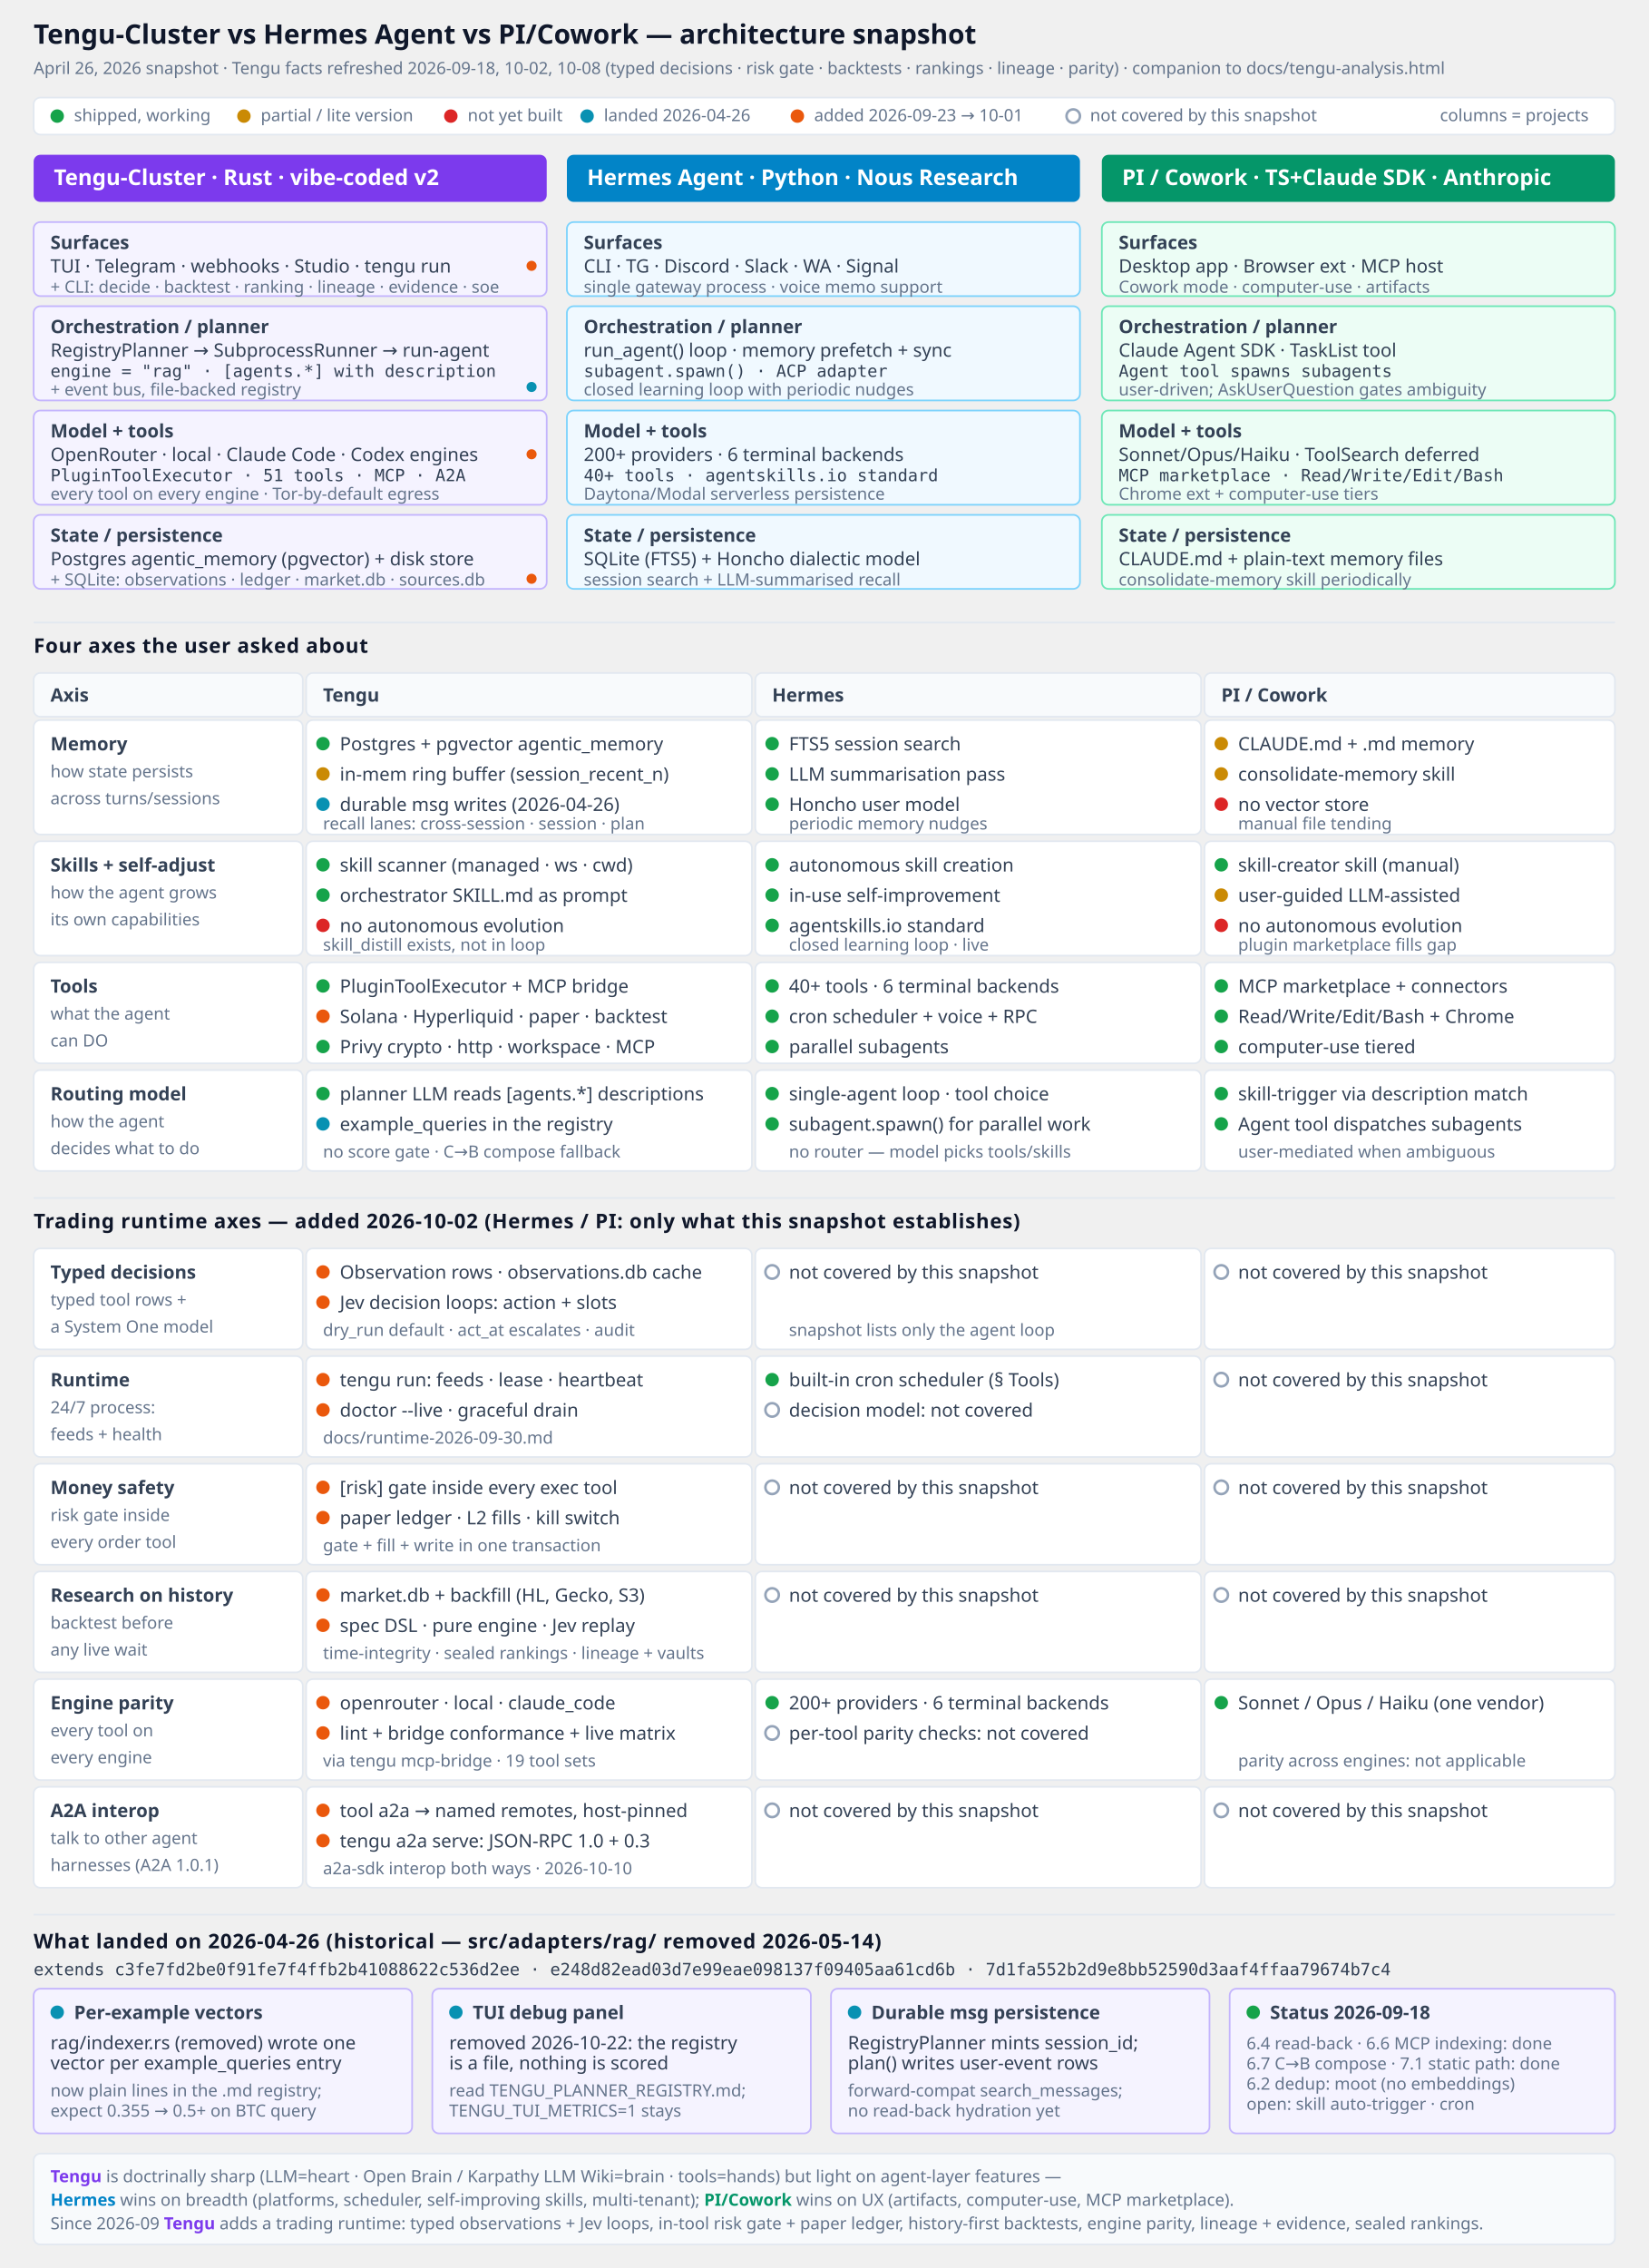
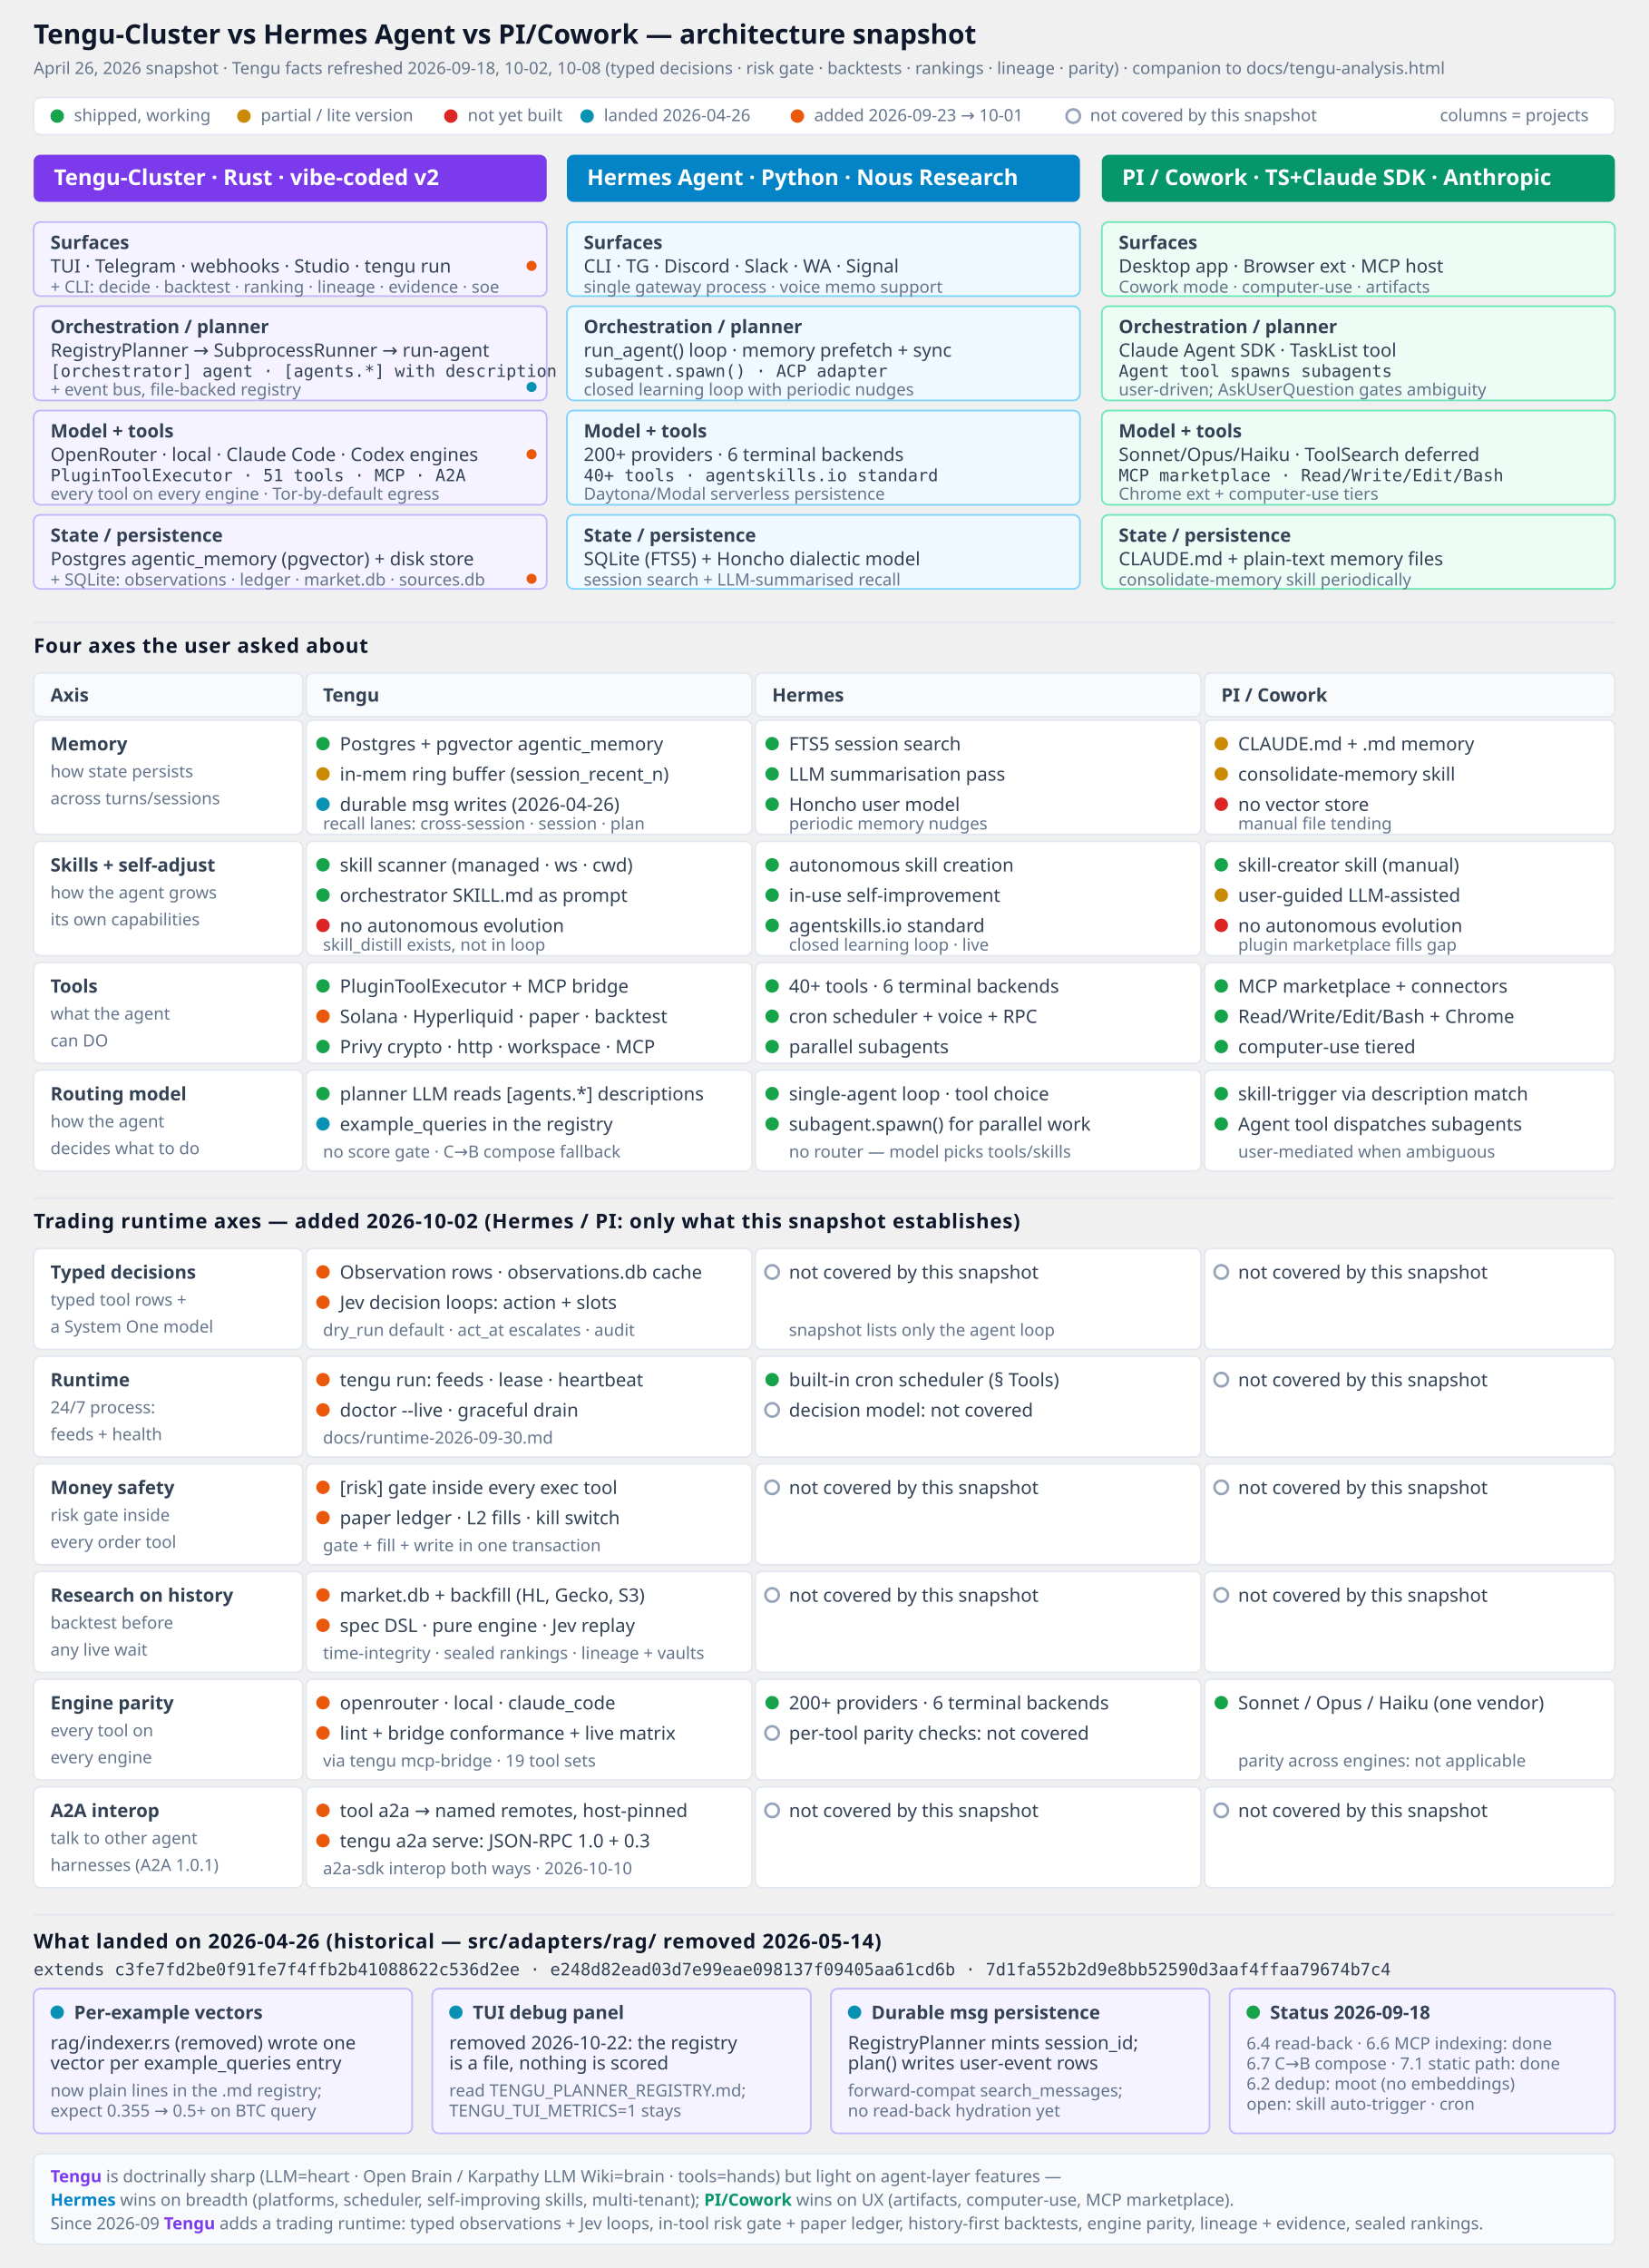
<svg xmlns="http://www.w3.org/2000/svg" viewBox="0 0 980 1348" role="img" aria-labelledby="title desc" font-family="ui-sans-serif, system-ui, sans-serif">
  <style>
    .h1 { font-size: 16px; font-weight: 700; fill: #0f172a; }
    .h2 { font-size: 12px; font-weight: 700; fill: #0f172a; letter-spacing: .4px; text-transform: uppercase; }
    .h3 { font-size: 11px; font-weight: 600; fill: #334155; }
    .body { font-size: 11px; fill: #334155; }
    .small { font-size: 10px; fill: #64748b; }
    .mono { font-family: ui-monospace, SFMono-Regular, monospace; font-size: 10px; fill: #334155; }
    .col-tengu { fill: #f5f3ff; stroke: #c4b5fd; }
    .col-hermes { fill: #f0f9ff; stroke: #7dd3fc; }
    .col-pi { fill: #ecfdf5; stroke: #6ee7b7; }
    .pill-tengu { fill: #7c3aed; }
    .pill-hermes { fill: #0284c7; }
    .pill-pi { fill: #059669; }
    .row { fill: #ffffff; stroke: #e2e8f0; }
    .row-alt { fill: #f8fafc; stroke: #e2e8f0; }
    .ok { fill: #16a34a; }
    .warn { fill: #ca8a04; }
    .miss { fill: #dc2626; }
    .new { fill: #0891b2; }
    .added { fill: #ea580c; }
    .unk { fill: #ffffff; stroke: #94a3b8; stroke-width: 1.5; }
  </style>
  <text x="20" y="26" class="h1">Tengu-Cluster vs Hermes Agent vs PI/Cowork — architecture snapshot</text>
  <text x="20" y="44" class="small">April 26, 2026 snapshot · Tengu facts refreshed 2026-09-18, 10-02, 10-08 (typed decisions · risk gate · backtests · rankings · lineage · parity) · companion to docs/tengu-analysis.html</text>
  <g transform="translate(20, 58)">
    <rect width="940" height="22" rx="4" class="row" />
    <circle cx="14" cy="11" r="4" class="ok" />
    <text x="24" y="14" class="small">shipped, working</text>
    <circle cx="125" cy="11" r="4" class="warn" />
    <text x="135" y="14" class="small">partial / lite version</text>
    <circle cx="248" cy="11" r="4" class="miss" />
    <text x="258" y="14" class="small">not yet built</text>
    <circle cx="329" cy="11" r="4" class="new" />
    <text x="339" y="14" class="small">landed 2026-04-26</text>
    <circle cx="454" cy="11" r="4" class="added" />
    <text x="464" y="14" class="small">added 2026-09-23 → 10-01</text>
    <circle cx="618" cy="11" r="4" class="unk" />
    <text x="628" y="14" class="small">not covered by this snapshot</text>
    <text x="836" y="14" class="small">columns = projects</text>
  </g>
  <g transform="translate(20, 92)">
    <rect x="0" y="0" width="305" height="28" rx="4" class="pill-tengu" />
    <text x="12" y="18" font-size="13" font-weight="700" fill="#fff">Tengu-Cluster · Rust · vibe-coded v2</text>
    <rect x="317" y="0" width="305" height="28" rx="4" class="pill-hermes" />
    <text x="329" y="18" font-size="13" font-weight="700" fill="#fff">Hermes Agent · Python · Nous Research</text>
    <rect x="635" y="0" width="305" height="28" rx="4" class="pill-pi" />
    <text x="647" y="18" font-size="13" font-weight="700" fill="#fff">PI / Cowork · TS+Claude SDK · Anthropic</text>
  </g>
  <g transform="translate(20, 132)">
    <rect x="0" y="0" width="305" height="44" rx="4" class="col-tengu" />
    <text x="10" y="16" class="h3">Surfaces</text>
    <text x="10" y="30" class="body">TUI · Telegram · webhooks · Studio · tengu run</text>
    <circle cx="296" cy="26" r="3" class="added" />
    <text x="10" y="42" class="small">+ CLI: decide · backtest · ranking · lineage · evidence · soe</text>
    <rect x="317" y="0" width="305" height="44" rx="4" class="col-hermes" />
    <text x="327" y="16" class="h3">Surfaces</text>
    <text x="327" y="30" class="body">CLI · TG · Discord · Slack · WA · Signal</text>
    <text x="327" y="42" class="small">single gateway process · voice memo support</text>
    <rect x="635" y="0" width="305" height="44" rx="4" class="col-pi" />
    <text x="645" y="16" class="h3">Surfaces</text>
    <text x="645" y="30" class="body">Desktop app · Browser ext · MCP host</text>
    <text x="645" y="42" class="small">Cowork mode · computer-use · artifacts</text>
    <rect x="0" y="50" width="305" height="56" rx="4" class="col-tengu" />
    <text x="10" y="66" class="h3">Orchestration / planner</text>
    <text x="10" y="80" class="body">RegistryPlanner → SubprocessRunner → run-agent</text>
-     <text x="10" y="92" class="mono">engine = "rag" · [agents.*] with description</text>
+     <text x="10" y="92" class="mono">[orchestrator] agent · [agents.*] with description</text>
    <circle cx="296" cy="98" r="3" class="new" />
    <text x="10" y="103" class="small">+ event bus, file-backed registry</text>
    <rect x="317" y="50" width="305" height="56" rx="4" class="col-hermes" />
    <text x="327" y="66" class="h3">Orchestration / planner</text>
    <text x="327" y="80" class="body">run_agent() loop · memory prefetch + sync</text>
    <text x="327" y="92" class="mono">subagent.spawn() · ACP adapter</text>
    <text x="327" y="103" class="small">closed learning loop with periodic nudges</text>
    <rect x="635" y="50" width="305" height="56" rx="4" class="col-pi" />
    <text x="645" y="66" class="h3">Orchestration / planner</text>
    <text x="645" y="80" class="body">Claude Agent SDK · TaskList tool</text>
    <text x="645" y="92" class="mono">Agent tool spawns subagents</text>
    <text x="645" y="103" class="small">user-driven; AskUserQuestion gates ambiguity</text>
    <rect x="0" y="112" width="305" height="56" rx="4" class="col-tengu" />
    <text x="10" y="128" class="h3">Model + tools</text>
    <text x="10" y="142" class="body">OpenRouter · local · Claude Code · Codex engines</text>
    <circle cx="296" cy="138" r="3" class="added" />
    <text x="10" y="154" class="mono">PluginToolExecutor · 51 tools · MCP · A2A</text>
    <text x="10" y="165" class="small">every tool on every engine · Tor-by-default egress</text>
    <rect x="317" y="112" width="305" height="56" rx="4" class="col-hermes" />
    <text x="327" y="128" class="h3">Model + tools</text>
    <text x="327" y="142" class="body">200+ providers · 6 terminal backends</text>
    <text x="327" y="154" class="mono">40+ tools · agentskills.io standard</text>
    <text x="327" y="165" class="small">Daytona/Modal serverless persistence</text>
    <rect x="635" y="112" width="305" height="56" rx="4" class="col-pi" />
    <text x="645" y="128" class="h3">Model + tools</text>
    <text x="645" y="142" class="body">Sonnet/Opus/Haiku · ToolSearch deferred</text>
    <text x="645" y="154" class="mono">MCP marketplace · Read/Write/Edit/Bash</text>
    <text x="645" y="165" class="small">Chrome ext + computer-use tiers</text>
    <rect x="0" y="174" width="305" height="44" rx="4" class="col-tengu" />
    <text x="10" y="190" class="h3">State / persistence</text>
    <text x="10" y="204" class="body">Postgres agentic_memory (pgvector) + disk store</text>
    <circle cx="296" cy="212" r="3" class="added" />
    <text x="10" y="216" class="small">+ SQLite: observations · ledger · market.db · sources.db</text>
    <rect x="317" y="174" width="305" height="44" rx="4" class="col-hermes" />
    <text x="327" y="190" class="h3">State / persistence</text>
    <text x="327" y="204" class="body">SQLite (FTS5) + Honcho dialectic model</text>
    <text x="327" y="216" class="small">session search + LLM-summarised recall</text>
    <rect x="635" y="174" width="305" height="44" rx="4" class="col-pi" />
    <text x="645" y="190" class="h3">State / persistence</text>
    <text x="645" y="204" class="body">CLAUDE.md + plain-text memory files</text>
    <text x="645" y="216" class="small">consolidate-memory skill periodically</text>
  </g>
  <line x1="20" y1="370" x2="960" y2="370" stroke="#e2e8f0" />
  <text x="20" y="388" class="h2">Four axes the user asked about</text>
  <g transform="translate(20, 400)">
    <rect x="0" y="0" width="160" height="26" rx="4" class="row-alt" />
    <text x="10" y="17" class="h3">Axis</text>
    <rect x="162" y="0" width="265" height="26" rx="4" class="row-alt" />
    <text x="172" y="17" class="h3" fill="#7c3aed">Tengu</text>
    <rect x="429" y="0" width="265" height="26" rx="4" class="row-alt" />
    <text x="439" y="17" class="h3" fill="#0284c7">Hermes</text>
    <rect x="696" y="0" width="244" height="26" rx="4" class="row-alt" />
    <text x="706" y="17" class="h3" fill="#059669">PI / Cowork</text>
  </g>
  <g transform="translate(20, 428)">
    <rect x="0" y="0" width="160" height="68" rx="4" class="row" />
    <text x="10" y="18" class="h3">Memory</text>
    <text x="10" y="34" class="small">how state persists</text>
    <text x="10" y="50" class="small">across turns/sessions</text>
    <rect x="162" y="0" width="265" height="68" rx="4" class="row" />
    <circle cx="172" cy="14" r="4" class="ok" />
    <text x="182" y="18" class="body">Postgres + pgvector agentic_memory</text>
    <circle cx="172" cy="32" r="4" class="warn" />
    <text x="182" y="36" class="body">in-mem ring buffer (session_recent_n)</text>
    <circle cx="172" cy="50" r="4" class="new" />
    <text x="182" y="54" class="body">durable msg writes (2026-04-26)</text>
    <text x="172" y="65" class="small">recall lanes: cross-session · session · plan</text>
    <rect x="429" y="0" width="265" height="68" rx="4" class="row" />
    <circle cx="439" cy="14" r="4" class="ok" />
    <text x="449" y="18" class="body">FTS5 session search</text>
    <circle cx="439" cy="32" r="4" class="ok" />
    <text x="449" y="36" class="body">LLM summarisation pass</text>
    <circle cx="439" cy="50" r="4" class="ok" />
    <text x="449" y="54" class="body">Honcho user model</text>
    <text x="449" y="65" class="small">periodic memory nudges</text>
    <rect x="696" y="0" width="244" height="68" rx="4" class="row" />
    <circle cx="706" cy="14" r="4" class="warn" />
    <text x="716" y="18" class="body">CLAUDE.md + .md memory</text>
    <circle cx="706" cy="32" r="4" class="warn" />
    <text x="716" y="36" class="body">consolidate-memory skill</text>
    <circle cx="706" cy="50" r="4" class="miss" />
    <text x="716" y="54" class="body">no vector store</text>
    <text x="716" y="65" class="small">manual file tending</text>
  </g>
  <g transform="translate(20, 500)">
    <rect x="0" y="0" width="160" height="68" rx="4" class="row" />
    <text x="10" y="18" class="h3">Skills + self-adjust</text>
    <text x="10" y="34" class="small">how the agent grows</text>
    <text x="10" y="50" class="small">its own capabilities</text>
    <rect x="162" y="0" width="265" height="68" rx="4" class="row" />
    <circle cx="172" cy="14" r="4" class="ok" />
    <text x="182" y="18" class="body">skill scanner (managed · ws · cwd)</text>
    <circle cx="172" cy="32" r="4" class="ok" />
    <text x="182" y="36" class="body">orchestrator SKILL.md as prompt</text>
    <circle cx="172" cy="50" r="4" class="miss" />
    <text x="182" y="54" class="body">no autonomous evolution</text>
    <text x="172" y="65" class="small">skill_distill exists, not in loop</text>
    <rect x="429" y="0" width="265" height="68" rx="4" class="row" />
    <circle cx="439" cy="14" r="4" class="ok" />
    <text x="449" y="18" class="body">autonomous skill creation</text>
    <circle cx="439" cy="32" r="4" class="ok" />
    <text x="449" y="36" class="body">in-use self-improvement</text>
    <circle cx="439" cy="50" r="4" class="ok" />
    <text x="449" y="54" class="body">agentskills.io standard</text>
    <text x="449" y="65" class="small">closed learning loop · live</text>
    <rect x="696" y="0" width="244" height="68" rx="4" class="row" />
    <circle cx="706" cy="14" r="4" class="ok" />
    <text x="716" y="18" class="body">skill-creator skill (manual)</text>
    <circle cx="706" cy="32" r="4" class="warn" />
    <text x="716" y="36" class="body">user-guided LLM-assisted</text>
    <circle cx="706" cy="50" r="4" class="miss" />
    <text x="716" y="54" class="body">no autonomous evolution</text>
    <text x="716" y="65" class="small">plugin marketplace fills gap</text>
  </g>
  <g transform="translate(20, 572)">
    <rect x="0" y="0" width="160" height="60" rx="4" class="row" />
    <text x="10" y="18" class="h3">Tools</text>
    <text x="10" y="34" class="small">what the agent</text>
    <text x="10" y="50" class="small">can DO</text>
    <rect x="162" y="0" width="265" height="60" rx="4" class="row" />
    <circle cx="172" cy="14" r="4" class="ok" />
    <text x="182" y="18" class="body">PluginToolExecutor + MCP bridge</text>
    <circle cx="172" cy="32" r="4" class="added" />
    <text x="182" y="36" class="body">Solana · Hyperliquid · paper · backtest</text>
    <circle cx="172" cy="50" r="4" class="ok" />
    <text x="182" y="54" class="body">Privy crypto · http · workspace · MCP</text>
    <rect x="429" y="0" width="265" height="60" rx="4" class="row" />
    <circle cx="439" cy="14" r="4" class="ok" />
    <text x="449" y="18" class="body">40+ tools · 6 terminal backends</text>
    <circle cx="439" cy="32" r="4" class="ok" />
    <text x="449" y="36" class="body">cron scheduler + voice + RPC</text>
    <circle cx="439" cy="50" r="4" class="ok" />
    <text x="449" y="54" class="body">parallel subagents</text>
    <rect x="696" y="0" width="244" height="60" rx="4" class="row" />
    <circle cx="706" cy="14" r="4" class="ok" />
    <text x="716" y="18" class="body">MCP marketplace + connectors</text>
    <circle cx="706" cy="32" r="4" class="ok" />
    <text x="716" y="36" class="body">Read/Write/Edit/Bash + Chrome</text>
    <circle cx="706" cy="50" r="4" class="ok" />
    <text x="716" y="54" class="body">computer-use tiered</text>
  </g>
  <g transform="translate(20, 636)">
    <rect x="0" y="0" width="160" height="60" rx="4" class="row" />
    <text x="10" y="18" class="h3">Routing model</text>
    <text x="10" y="34" class="small">how the agent</text>
    <text x="10" y="50" class="small">decides what to do</text>
    <rect x="162" y="0" width="265" height="60" rx="4" class="row" />
    <circle cx="172" cy="14" r="4" class="ok" />
    <text x="182" y="18" class="body">planner LLM reads [agents.*] descriptions</text>
    <circle cx="172" cy="32" r="4" class="new" />
    <text x="182" y="36" class="body">example_queries in the registry</text>
    <text x="172" y="52" class="small">no score gate · C→B compose fallback</text>
    <rect x="429" y="0" width="265" height="60" rx="4" class="row" />
    <circle cx="439" cy="14" r="4" class="ok" />
    <text x="449" y="18" class="body">single-agent loop · tool choice</text>
    <circle cx="439" cy="32" r="4" class="ok" />
    <text x="449" y="36" class="body">subagent.spawn() for parallel work</text>
    <text x="449" y="52" class="small">no router — model picks tools/skills</text>
    <rect x="696" y="0" width="244" height="60" rx="4" class="row" />
    <circle cx="706" cy="14" r="4" class="ok" />
    <text x="716" y="18" class="body">skill-trigger via description match</text>
    <circle cx="706" cy="32" r="4" class="ok" />
    <text x="716" y="36" class="body">Agent tool dispatches subagents</text>
    <text x="716" y="52" class="small">user-mediated when ambiguous</text>
  </g>
  <line x1="20" y1="712" x2="960" y2="712" stroke="#e2e8f0" />
  <text x="20" y="730" class="h2">Trading runtime axes — added 2026-10-02 (Hermes / PI: only what this snapshot establishes)</text>
  <g transform="translate(20, 742)">
    <rect x="0" y="0" width="160" height="60" rx="4" class="row" />
    <text x="10" y="18" class="h3">Typed decisions</text>
    <text x="10" y="34" class="small">typed tool rows +</text>
    <text x="10" y="50" class="small">a System One model</text>
    <rect x="162" y="0" width="265" height="60" rx="4" class="row" />
    <circle cx="172" cy="14" r="4" class="added" />
    <text x="182" y="18" class="body">Observation rows · observations.db cache</text>
    <circle cx="172" cy="32" r="4" class="added" />
    <text x="182" y="36" class="body">Jev decision loops: action + slots</text>
    <text x="172" y="52" class="small">dry_run default · act_at escalates · audit</text>
    <rect x="429" y="0" width="265" height="60" rx="4" class="row" />
    <circle cx="439" cy="14" r="4" class="unk" />
    <text x="449" y="18" class="body">not covered by this snapshot</text>
    <text x="449" y="52" class="small">snapshot lists only the agent loop</text>
    <rect x="696" y="0" width="244" height="60" rx="4" class="row" />
    <circle cx="706" cy="14" r="4" class="unk" />
    <text x="716" y="18" class="body">not covered by this snapshot</text>
  </g>
  <g transform="translate(20, 806)">
    <rect x="0" y="0" width="160" height="60" rx="4" class="row" />
    <text x="10" y="18" class="h3">Runtime</text>
    <text x="10" y="34" class="small">24/7 process:</text>
    <text x="10" y="50" class="small">feeds + health</text>
    <rect x="162" y="0" width="265" height="60" rx="4" class="row" />
    <circle cx="172" cy="14" r="4" class="added" />
    <text x="182" y="18" class="body">tengu run: feeds · lease · heartbeat</text>
    <circle cx="172" cy="32" r="4" class="added" />
    <text x="182" y="36" class="body">doctor --live · graceful drain</text>
    <text x="172" y="52" class="small">docs/runtime-2026-09-30.md</text>
    <rect x="429" y="0" width="265" height="60" rx="4" class="row" />
    <circle cx="439" cy="14" r="4" class="ok" />
    <text x="449" y="18" class="body">built-in cron scheduler (§ Tools)</text>
    <circle cx="439" cy="32" r="4" class="unk" />
    <text x="449" y="36" class="body">decision model: not covered</text>
    <rect x="696" y="0" width="244" height="60" rx="4" class="row" />
    <circle cx="706" cy="14" r="4" class="unk" />
    <text x="716" y="18" class="body">not covered by this snapshot</text>
  </g>
  <g transform="translate(20, 870)">
    <rect x="0" y="0" width="160" height="60" rx="4" class="row" />
    <text x="10" y="18" class="h3">Money safety</text>
    <text x="10" y="34" class="small">risk gate inside</text>
    <text x="10" y="50" class="small">every order tool</text>
    <rect x="162" y="0" width="265" height="60" rx="4" class="row" />
    <circle cx="172" cy="14" r="4" class="added" />
    <text x="182" y="18" class="body">[risk] gate inside every exec tool</text>
    <circle cx="172" cy="32" r="4" class="added" />
    <text x="182" y="36" class="body">paper ledger · L2 fills · kill switch</text>
    <text x="172" y="52" class="small">gate + fill + write in one transaction</text>
    <rect x="429" y="0" width="265" height="60" rx="4" class="row" />
    <circle cx="439" cy="14" r="4" class="unk" />
    <text x="449" y="18" class="body">not covered by this snapshot</text>
    <rect x="696" y="0" width="244" height="60" rx="4" class="row" />
    <circle cx="706" cy="14" r="4" class="unk" />
    <text x="716" y="18" class="body">not covered by this snapshot</text>
  </g>
  <g transform="translate(20, 934)">
    <rect x="0" y="0" width="160" height="60" rx="4" class="row" />
    <text x="10" y="18" class="h3">Research on history</text>
    <text x="10" y="34" class="small">backtest before</text>
    <text x="10" y="50" class="small">any live wait</text>
    <rect x="162" y="0" width="265" height="60" rx="4" class="row" />
    <circle cx="172" cy="14" r="4" class="added" />
    <text x="182" y="18" class="body">market.db + backfill (HL, Gecko, S3)</text>
    <circle cx="172" cy="32" r="4" class="added" />
    <text x="182" y="36" class="body">spec DSL · pure engine · Jev replay</text>
    <text x="172" y="52" class="small">time-integrity · sealed rankings · lineage + vaults</text>
    <rect x="429" y="0" width="265" height="60" rx="4" class="row" />
    <circle cx="439" cy="14" r="4" class="unk" />
    <text x="449" y="18" class="body">not covered by this snapshot</text>
    <rect x="696" y="0" width="244" height="60" rx="4" class="row" />
    <circle cx="706" cy="14" r="4" class="unk" />
    <text x="716" y="18" class="body">not covered by this snapshot</text>
  </g>
  <g transform="translate(20, 998)">
    <rect x="0" y="0" width="160" height="60" rx="4" class="row" />
    <text x="10" y="18" class="h3">Engine parity</text>
    <text x="10" y="34" class="small">every tool on</text>
    <text x="10" y="50" class="small">every engine</text>
    <rect x="162" y="0" width="265" height="60" rx="4" class="row" />
    <circle cx="172" cy="14" r="4" class="added" />
    <text x="182" y="18" class="body">openrouter · local · claude_code</text>
    <circle cx="172" cy="32" r="4" class="added" />
    <text x="182" y="36" class="body">lint + bridge conformance + live matrix</text>
    <text x="172" y="52" class="small">via tengu mcp-bridge · 19 tool sets</text>
    <rect x="429" y="0" width="265" height="60" rx="4" class="row" />
    <circle cx="439" cy="14" r="4" class="ok" />
    <text x="449" y="18" class="body">200+ providers · 6 terminal backends</text>
    <circle cx="439" cy="32" r="4" class="unk" />
    <text x="449" y="36" class="body">per-tool parity checks: not covered</text>
    <rect x="696" y="0" width="244" height="60" rx="4" class="row" />
    <circle cx="706" cy="14" r="4" class="ok" />
    <text x="716" y="18" class="body">Sonnet / Opus / Haiku (one vendor)</text>
    <text x="716" y="52" class="small">parity across engines: not applicable</text>
  </g>
  <g transform="translate(20, 1062)">
    <rect x="0" y="0" width="160" height="60" rx="4" class="row" />
    <text x="10" y="18" class="h3">A2A interop</text>
    <text x="10" y="34" class="small">talk to other agent</text>
    <text x="10" y="50" class="small">harnesses (A2A 1.0.1)</text>
    <rect x="162" y="0" width="265" height="60" rx="4" class="row" />
    <circle cx="172" cy="14" r="4" class="added" />
    <text x="182" y="18" class="body">tool a2a → named remotes, host-pinned</text>
    <circle cx="172" cy="32" r="4" class="added" />
    <text x="182" y="36" class="body">tengu a2a serve: JSON-RPC 1.0 + 0.3</text>
    <text x="172" y="52" class="small">a2a-sdk interop both ways · 2026-10-10</text>
    <rect x="429" y="0" width="265" height="60" rx="4" class="row" />
    <circle cx="439" cy="14" r="4" class="unk" />
    <text x="449" y="18" class="body">not covered by this snapshot</text>
    <rect x="696" y="0" width="244" height="60" rx="4" class="row" />
    <circle cx="706" cy="14" r="4" class="unk" />
    <text x="716" y="18" class="body">not covered by this snapshot</text>
  </g>
  <line x1="20" y1="1138" x2="960" y2="1138" stroke="#e2e8f0" />
  <text x="20" y="1158" class="h2">What landed on 2026-04-26 (historical — src/adapters/rag/ removed 2026-05-14)</text>
  <text x="20" y="1174" class="mono">extends c3fe7fd2be0f91fe7f4ffb2b41088622c536d2ee · e248d82ead03d7e99eae098137f09405aa61cd6b · 7d1fa552b2d9e8bb52590d3aaf4ffaa79674b7c4</text>
  <g transform="translate(20, 1182)">
    <rect x="0" y="0" width="225" height="86" rx="4" class="col-tengu" />
    <circle cx="14" cy="14" r="4" class="new" />
    <text x="24" y="18" class="h3">Per-example vectors</text>
    <text x="10" y="36" class="body">rag/indexer.rs (removed) wrote one</text>
    <text x="10" y="48" class="body">vector per example_queries entry</text>
    <text x="10" y="64" class="small">now plain lines in the .md registry;</text>
    <text x="10" y="76" class="small">expect 0.355 → 0.5+ on BTC query</text>
    <rect x="237" y="0" width="225" height="86" rx="4" class="col-tengu" />
    <circle cx="251" cy="14" r="4" class="new" />
    <text x="261" y="18" class="h3">TUI debug panel</text>
    <text x="247" y="36" class="body">removed 2026-10-22: the registry</text>
    <text x="247" y="48" class="body">is a file, nothing is scored</text>
    <text x="247" y="64" class="small">read TENGU_PLANNER_REGISTRY.md;</text>
    <text x="247" y="76" class="small">TENGU_TUI_METRICS=1 stays</text>
    <rect x="474" y="0" width="225" height="86" rx="4" class="col-tengu" />
    <circle cx="488" cy="14" r="4" class="new" />
    <text x="498" y="18" class="h3">Durable msg persistence</text>
    <text x="484" y="36" class="body">RegistryPlanner mints session_id;</text>
    <text x="484" y="48" class="body">plan() writes user-event rows</text>
    <text x="484" y="64" class="small">forward-compat search_messages;</text>
    <text x="484" y="76" class="small">no read-back hydration yet</text>
    <rect x="711" y="0" width="229" height="86" rx="4" class="col-tengu" />
    <circle cx="725" cy="14" r="4" class="ok" />
    <text x="735" y="18" class="h3">Status 2026-09-18</text>
    <text x="721" y="36" class="small">6.4 read-back · 6.6 MCP indexing: done</text>
    <text x="721" y="48" class="small">6.7 C→B compose · 7.1 static path: done</text>
    <text x="721" y="60" class="small">6.2 dedup: moot (no embeddings)</text>
    <text x="721" y="72" class="small">open: skill auto-trigger · cron</text>
  </g>
  <g transform="translate(20, 1280)">
    <rect x="0" y="0" width="940" height="54" rx="4" class="row-alt" />
    <text x="10" y="17" class="small">
      <tspan font-weight="700" fill="#7c3aed">Tengu</tspan> is doctrinally sharp (LLM=heart · Open Brain / Karpathy LLM Wiki=brain · tools=hands) but light on agent-layer features —</text>
    <text x="10" y="31" class="small">
      <tspan font-weight="700" fill="#0284c7">Hermes</tspan> wins on breadth (platforms, scheduler, self-improving skills, multi-tenant); <tspan font-weight="700" fill="#059669">PI/Cowork</tspan> wins on UX (artifacts, computer-use, MCP marketplace).</text>
    <text x="10" y="45" class="small">Since 2026-09 <tspan font-weight="700" fill="#7c3aed">Tengu</tspan> adds a trading runtime: typed observations + Jev loops, in-tool risk gate + paper ledger, history-first backtests, engine parity, lineage + evidence, sealed rankings.</text>
  </g>
</svg>
